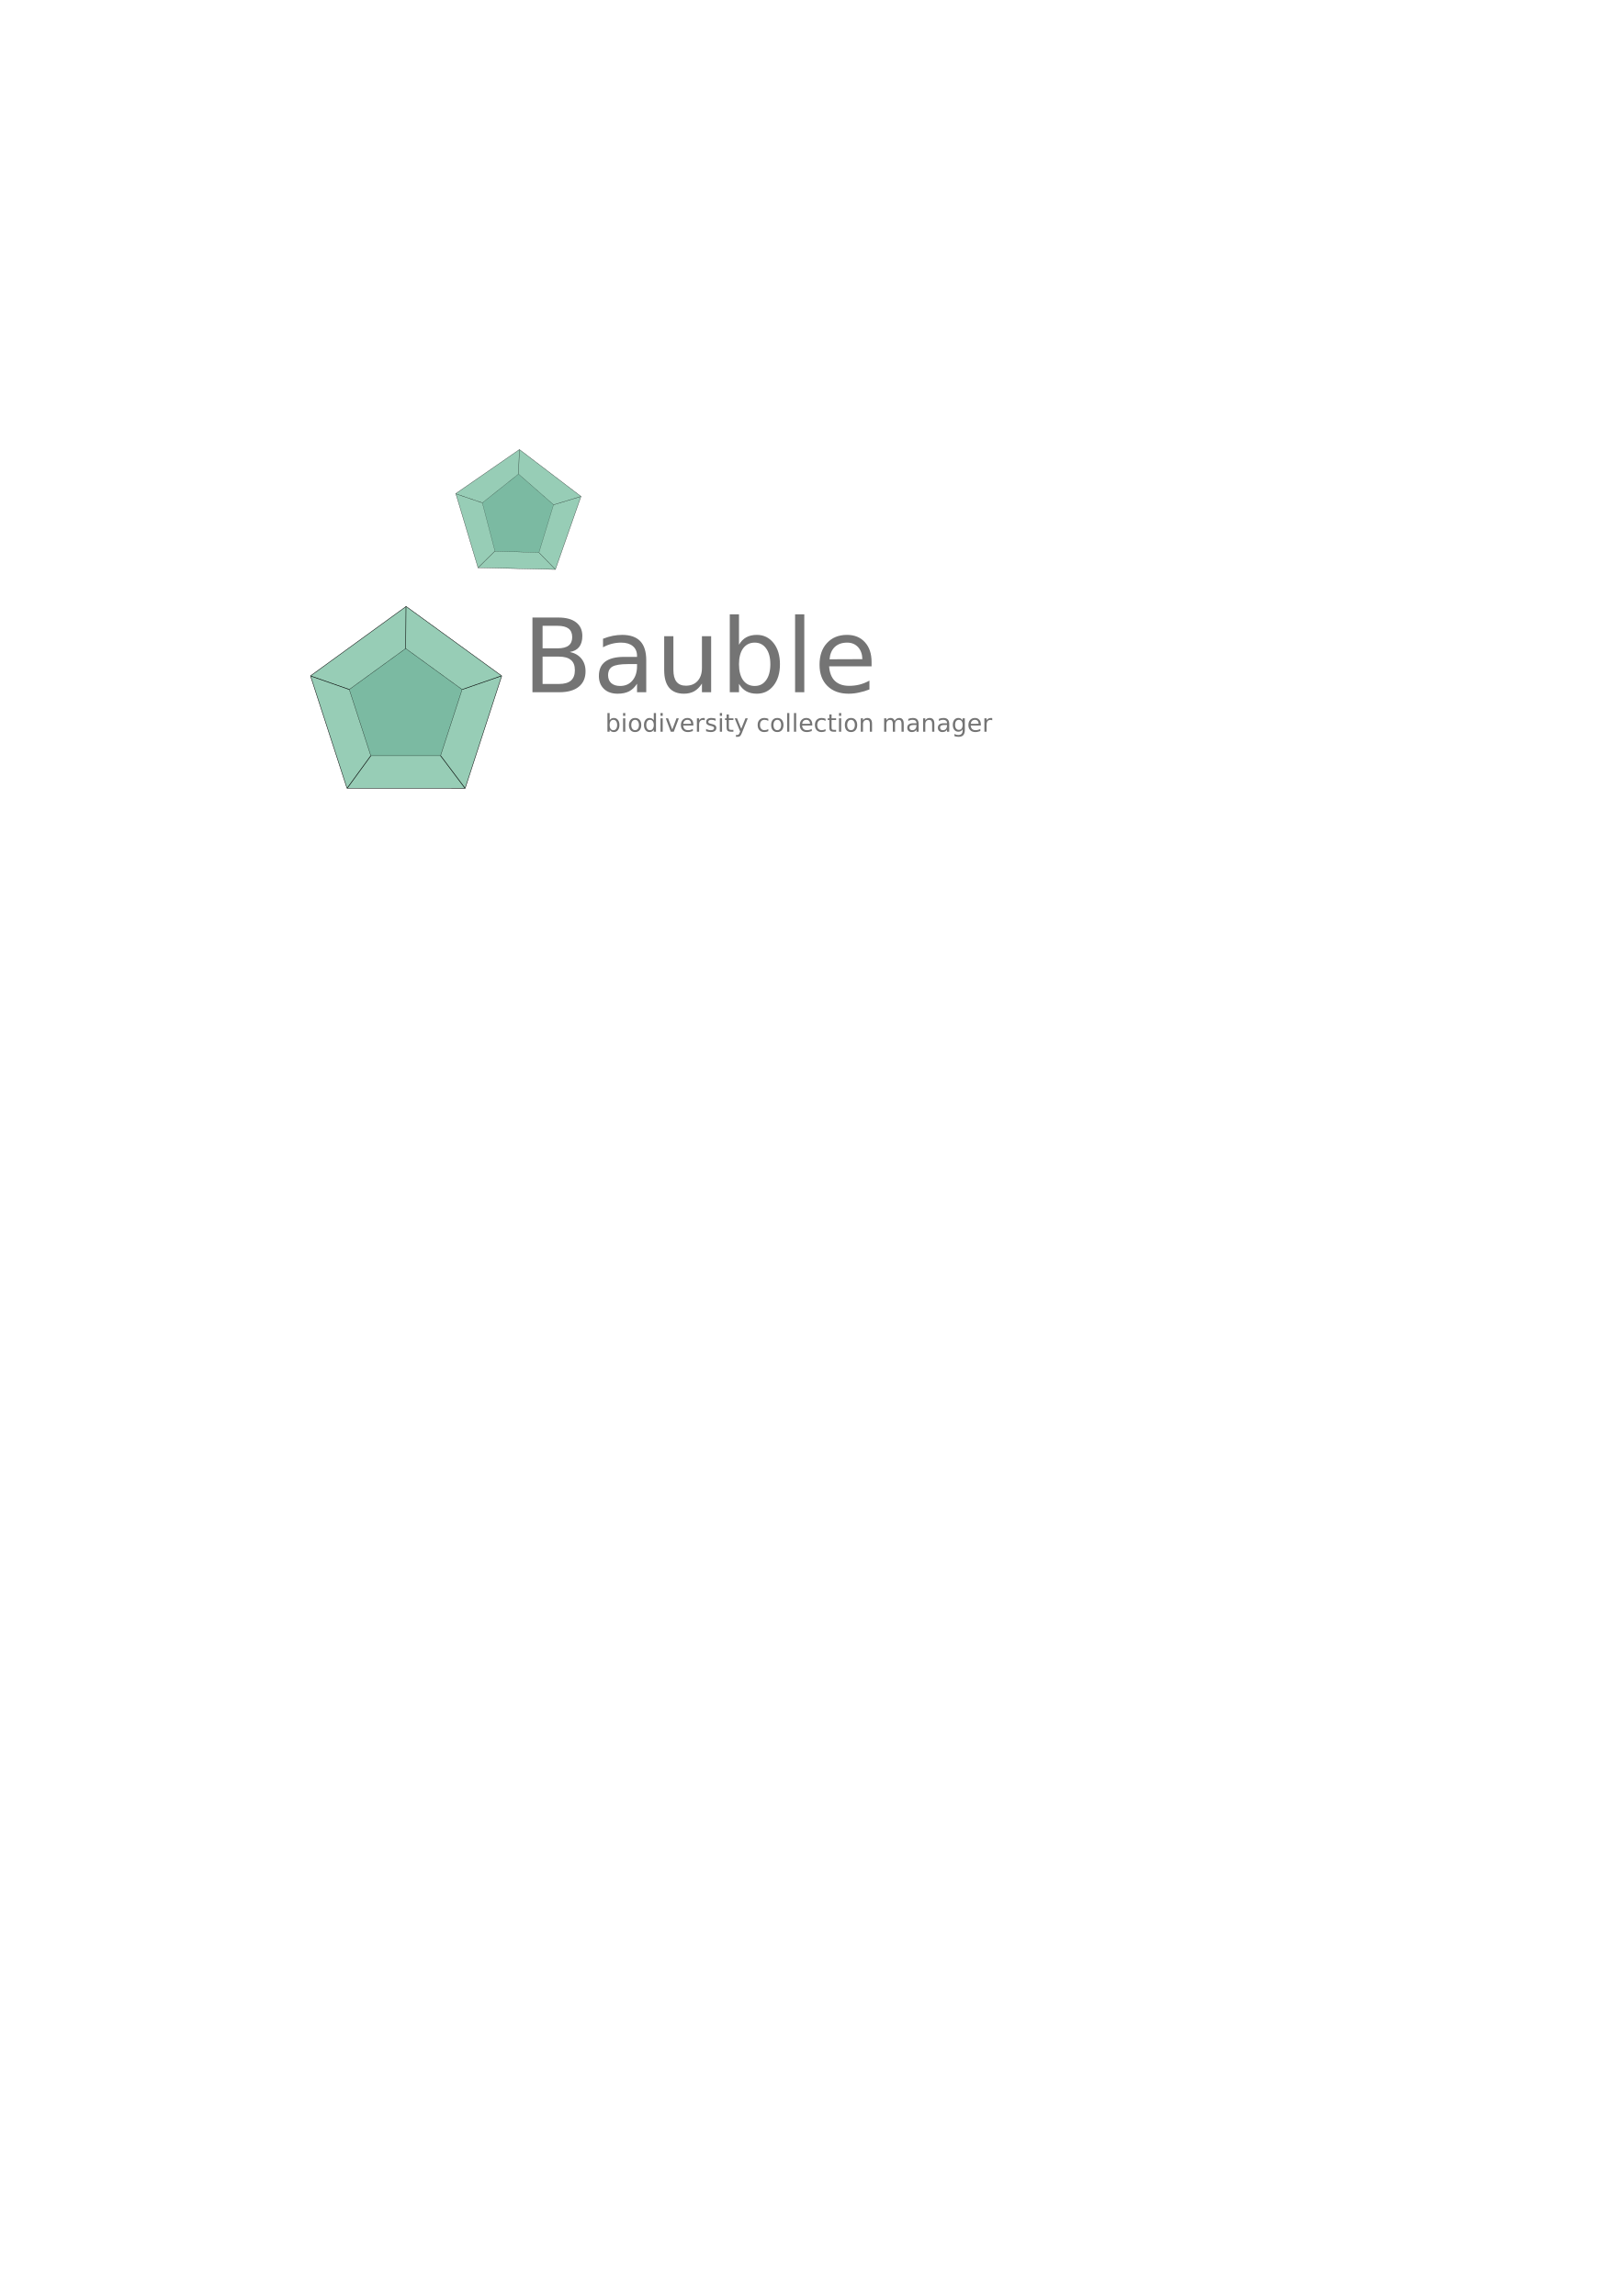
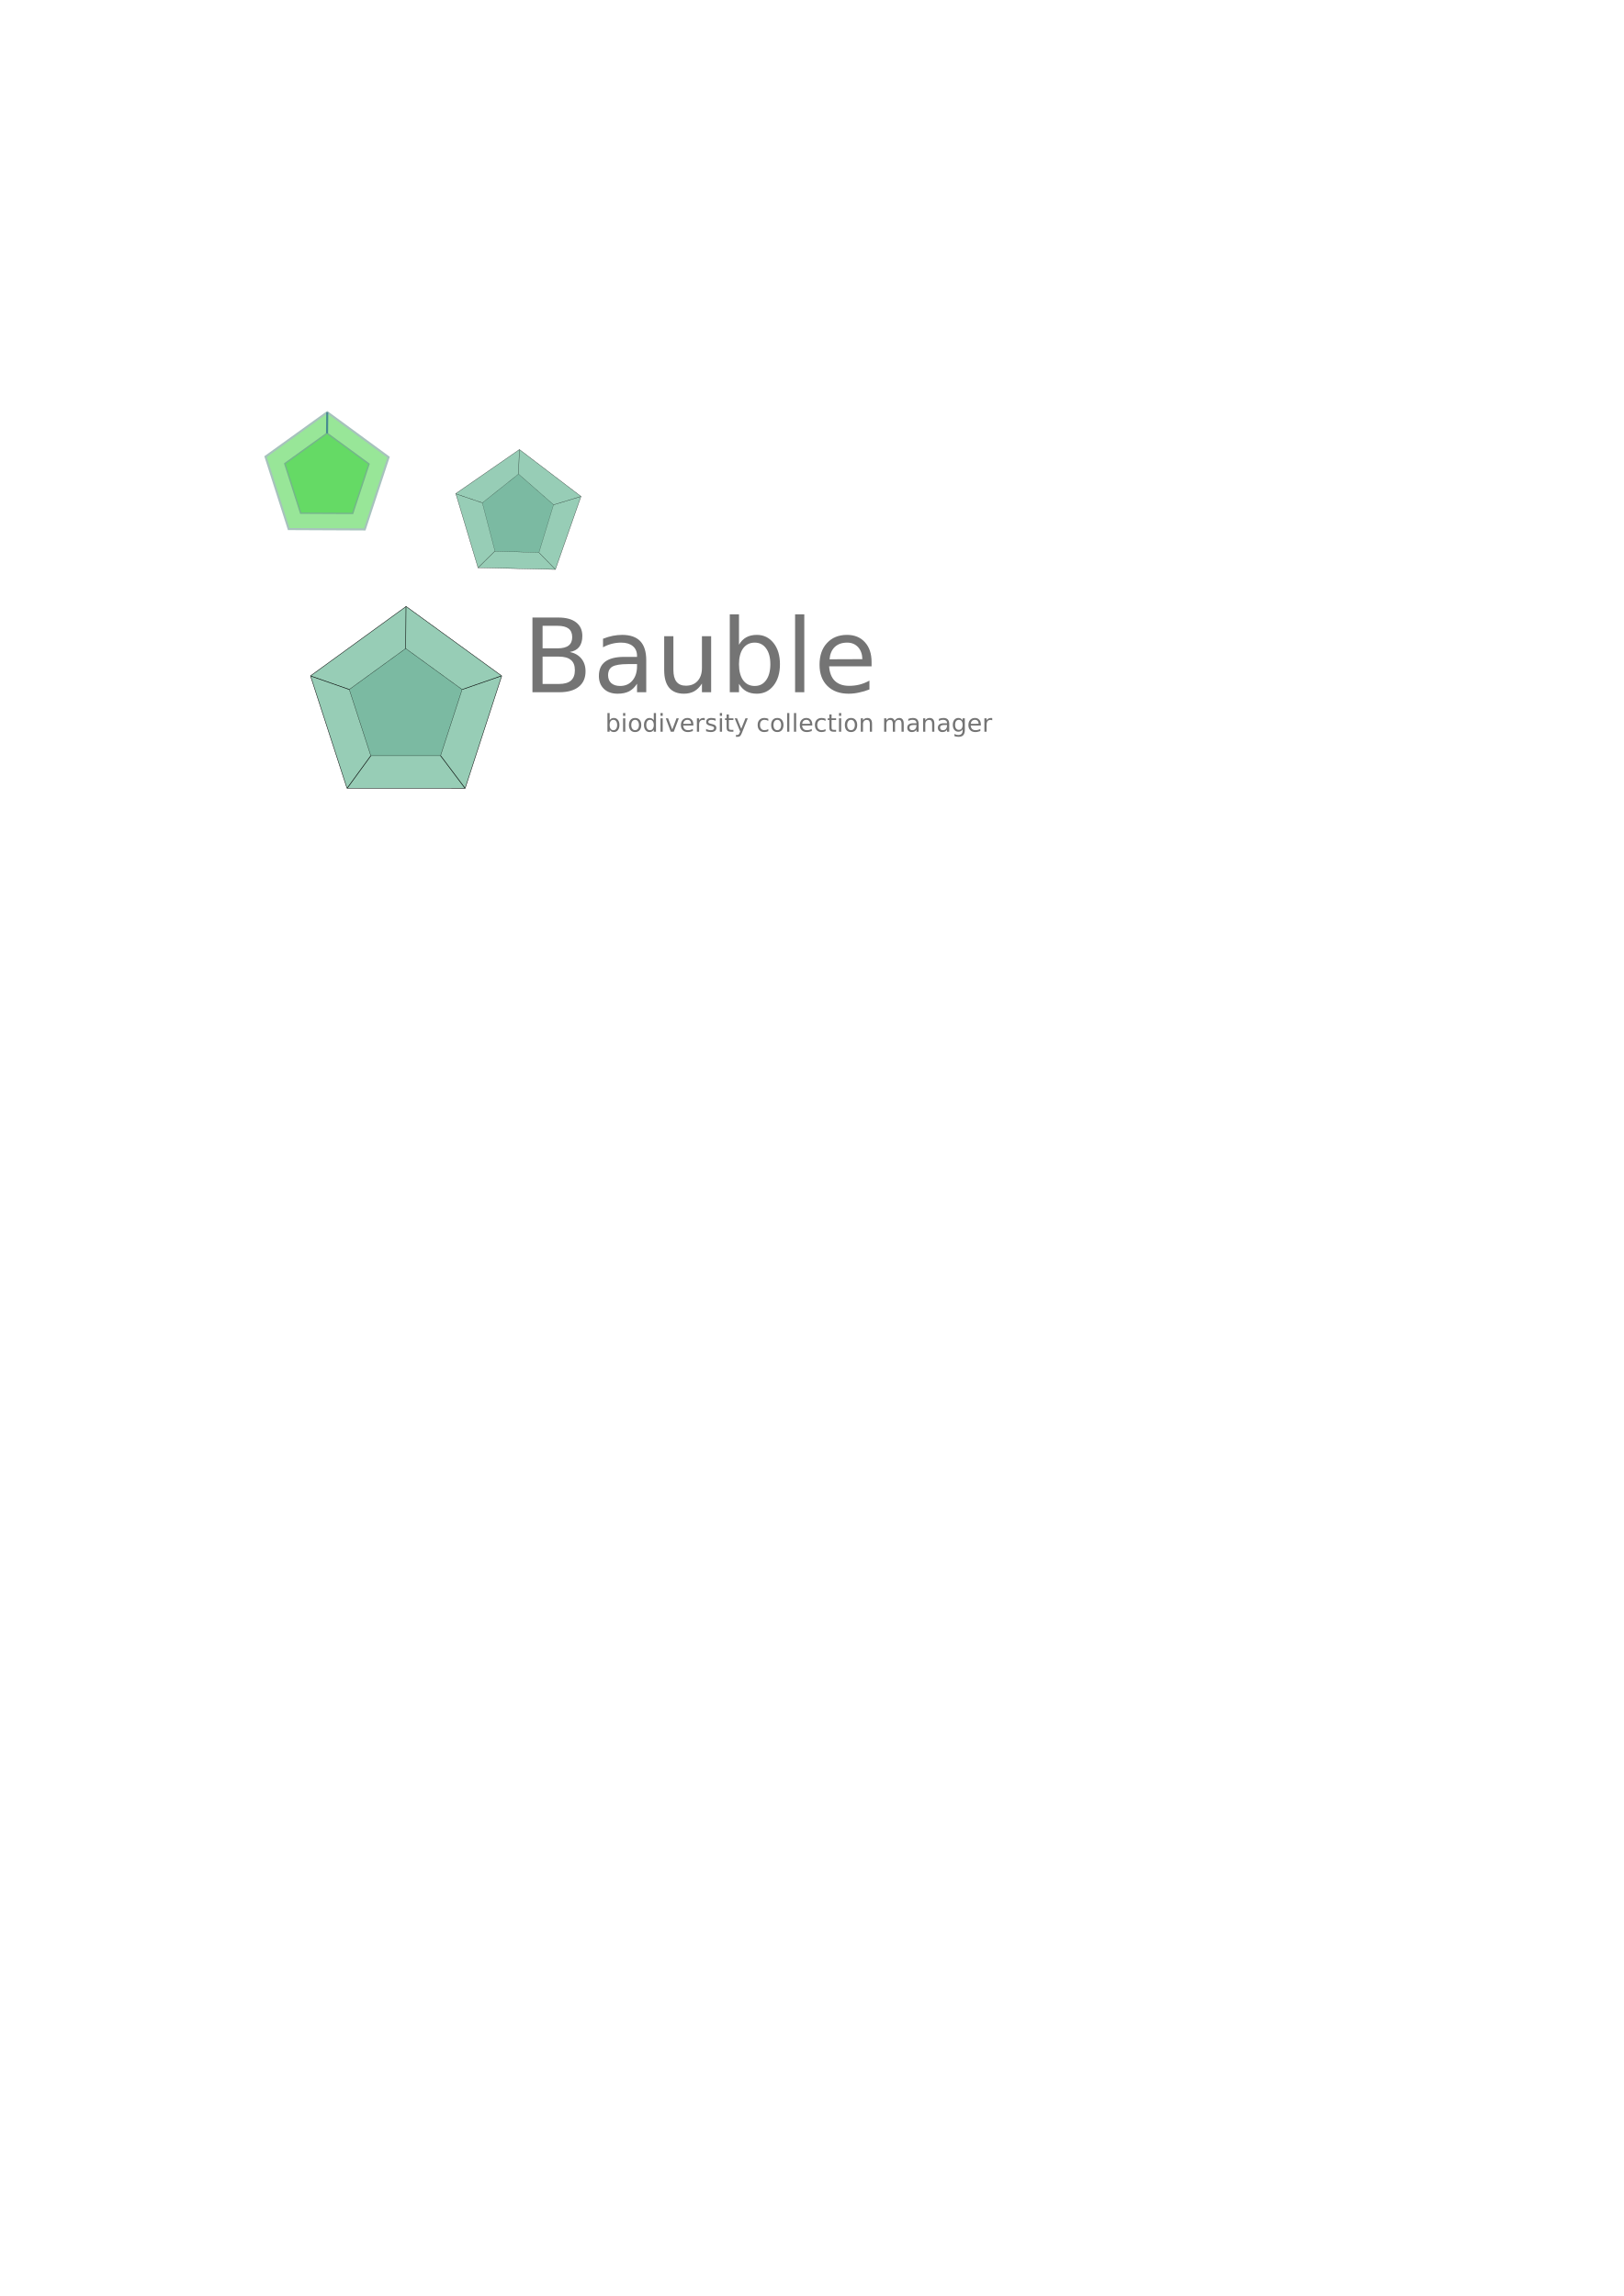
<svg xmlns="http://www.w3.org/2000/svg" width="210mm" height="297mm" id="svg1070">
  <defs id="defs3" />
  <g id="layer1">
    <path style="fill:#19915d;fill-opacity:0.453;stroke:#000000;stroke-width:0.125;stroke-linecap:round;stroke-linejoin:round;stroke-miterlimit:4;stroke-dashoffset:0;stroke-opacity:1" id="path1063" d="M 97.721,290.952 L 59.89,290.091 L 49.019,253.845 L 80.131,232.305 L 110.231,255.239 L 97.721,290.952 z " transform="translate(173.7756,-12.54482)" />
    <path style="fill:#7bbaa2;fill-opacity:1;stroke:#000000;stroke-width:0.125;stroke-linecap:round;stroke-linejoin:round;stroke-miterlimit:4;stroke-dashoffset:0;stroke-opacity:1" id="path1064" d="M 97.721,290.952 L 59.89,290.091 L 49.019,253.845 L 80.131,232.305 L 110.231,255.239 L 97.721,290.952 z " transform="matrix(0.568737,0,0,0.653788,207.8883,79.87386)" />
    <path style="fill:none;fill-opacity:0.75;fill-rule:evenodd;stroke:#000000;stroke-width:0.125;stroke-linecap:butt;stroke-linejoin:miter;stroke-miterlimit:4;stroke-opacity:1" d="M 253.851,219.893 L 253.492,231.68" id="path1067" />
    <path style="fill:none;fill-opacity:0.75;fill-rule:evenodd;stroke:#000000;stroke-width:0.125;stroke-linecap:butt;stroke-linejoin:miter;stroke-miterlimit:4;stroke-opacity:1" d="M 270.586,246.796 L 283.902,242.747" id="path1068" />
    <path style="fill:none;fill-opacity:0.75;fill-rule:evenodd;stroke:#000000;stroke-width:0.125;stroke-linecap:butt;stroke-linejoin:miter;stroke-miterlimit:4;stroke-opacity:1" d="M 222.721,241.398 L 235.677,245.806" id="path1069" />
    <path style="fill:none;fill-opacity:0.75;fill-rule:evenodd;stroke:#000000;stroke-width:0.125;stroke-linecap:butt;stroke-linejoin:miter;stroke-miterlimit:4;stroke-opacity:1" d="M 233.608,277.657 L 241.885,269.469" id="path1070" />
    <path style="fill:none;fill-opacity:0.75;fill-rule:evenodd;stroke:#000000;stroke-width:0.125;stroke-linecap:butt;stroke-linejoin:miter;stroke-miterlimit:4;stroke-opacity:1" d="M 263.479,270.189 L 271.396,278.286" id="path1071" />
    <g id="g4836">
      <path style="fill:#97cdb6;fill-opacity:1;stroke:#000000;stroke-width:0.125;stroke-linecap:round;stroke-linejoin:round;stroke-miterlimit:4;stroke-dashoffset:0;stroke-opacity:1" id="path1096" d="M 207.657,335.232 L 174.621,334.896 L 164.732,303.373 L 191.656,284.227 L 218.186,303.917 L 207.657,335.232 z " transform="matrix(1.748559,-1.740479e-2,1.740479e-2,1.748559,-141.5513,-197.1633)" />
      <path style="fill:#7bbaa2;fill-opacity:1;stroke:#000000;stroke-width:0.125;stroke-linecap:round;stroke-linejoin:round;stroke-miterlimit:4;stroke-dashoffset:0;stroke-opacity:1" id="path1099" d="M 207.657,335.232 L 174.621,334.896 L 164.732,303.373 L 191.656,284.227 L 218.186,303.917 L 207.657,335.232 z " transform="matrix(1.031777,-1.027009e-2,1.027009e-2,1.031777,-2.352862,25.75968)" />
      <path style="fill:none;fill-opacity:0.75;fill-rule:evenodd;stroke:#000000;stroke-width:0.242;stroke-linecap:butt;stroke-linejoin:miter;stroke-miterlimit:4;stroke-opacity:1" d="M 198.462,296.489 L 198.295,317.12" id="path1100" />
      <path style="fill:#000000;fill-opacity:1;fill-rule:evenodd;stroke:#000000;stroke-width:0.264;stroke-linecap:butt;stroke-linejoin:miter;stroke-miterlimit:4;stroke-opacity:1" d="M 245.041,330.469 L 225.944,337.096" id="path2345" />
      <path style="fill:none;fill-opacity:0.75;fill-rule:evenodd;stroke:#000000;stroke-width:0.283;stroke-linecap:butt;stroke-linejoin:miter;stroke-miterlimit:4;stroke-opacity:1" d="M 215.395,369.49 L 227.317,385.36" id="path2967" />
      <path style="fill:none;fill-opacity:0.75;fill-rule:evenodd;stroke:#000000;stroke-width:0.282;stroke-linecap:butt;stroke-linejoin:miter;stroke-miterlimit:4;stroke-opacity:1" d="M 181.243,369.513 L 169.733,385.327" id="path3590" />
      <path style="fill:none;fill-opacity:0.75;fill-rule:evenodd;stroke:#000000;stroke-width:0.267;stroke-linecap:butt;stroke-linejoin:miter;stroke-miterlimit:4;stroke-opacity:1" d="M 170.756,337.098 L 151.941,330.526" id="path4213" />
    </g>
    <text xml:space="preserve" style="font-size:12;font-style:normal;font-variant:normal;font-weight:normal;font-stretch:normal;fill:#747474;fill-opacity:1;stroke:none;stroke-width:1pt;stroke-linecap:butt;stroke-linejoin:miter;stroke-opacity:1;font-family:Bitstream Vera Sans;text-anchor:start;writing-mode:lr" x="294.391" y="305.947" id="text4844" transform="matrix(4.173536,0,0,4.173536,-973.2687,-938.4388)">
      <tspan id="tspan4845" x="294.391" y="305.947">Bauble</tspan>
    </text>
    <text xml:space="preserve" style="font-size:12;font-style:normal;font-variant:normal;font-weight:normal;font-stretch:normal;fill:#747474;fill-opacity:1;stroke:none;stroke-width:1pt;stroke-linecap:butt;stroke-linejoin:miter;stroke-opacity:1;font-family:Bitstream Vera Sans;text-anchor:start;writing-mode:lr" x="295.831" y="352.733" id="text5468" transform="translate(0,5)">
      <tspan id="tspan5469" x="295.831" y="352.733">biodiversity collection manager</tspan>
    </text>
+     <path style="opacity:0.5;fill:#31cd32;fill-opacity:1;stroke:#4f867c;stroke-opacity:1" id="path1388" d="M 161.519,248.796 L 125.292,257.199 L 106.105,225.342 L 130.474,197.249 L 164.722,211.745 L 161.519,248.796 z " transform="matrix(0.973104,0.230368,-0.230368,0.973104,78.44455,-20.47683)" />
+     <path style="opacity:0.5;fill:#31cd32;fill-opacity:1;stroke:#4f867c;stroke-opacity:1" id="path1390" d="M 161.519,248.796 L 125.292,257.199 L 106.105,225.342 L 130.474,197.249 L 164.722,211.745 L 161.519,248.796 z " transform="matrix(0.665803,0.157619,-0.157619,0.665803,104.0797,59.89596)" />
+     <path style="fill:#73b68b;fill-opacity:1;fill-rule:evenodd;stroke:#468b90;stroke-width:1px;stroke-linecap:butt;stroke-linejoin:miter;stroke-opacity:1" d="M 159.967,201.578 L 159.866,211.859" id="path2267" />
  </g>
</svg>
